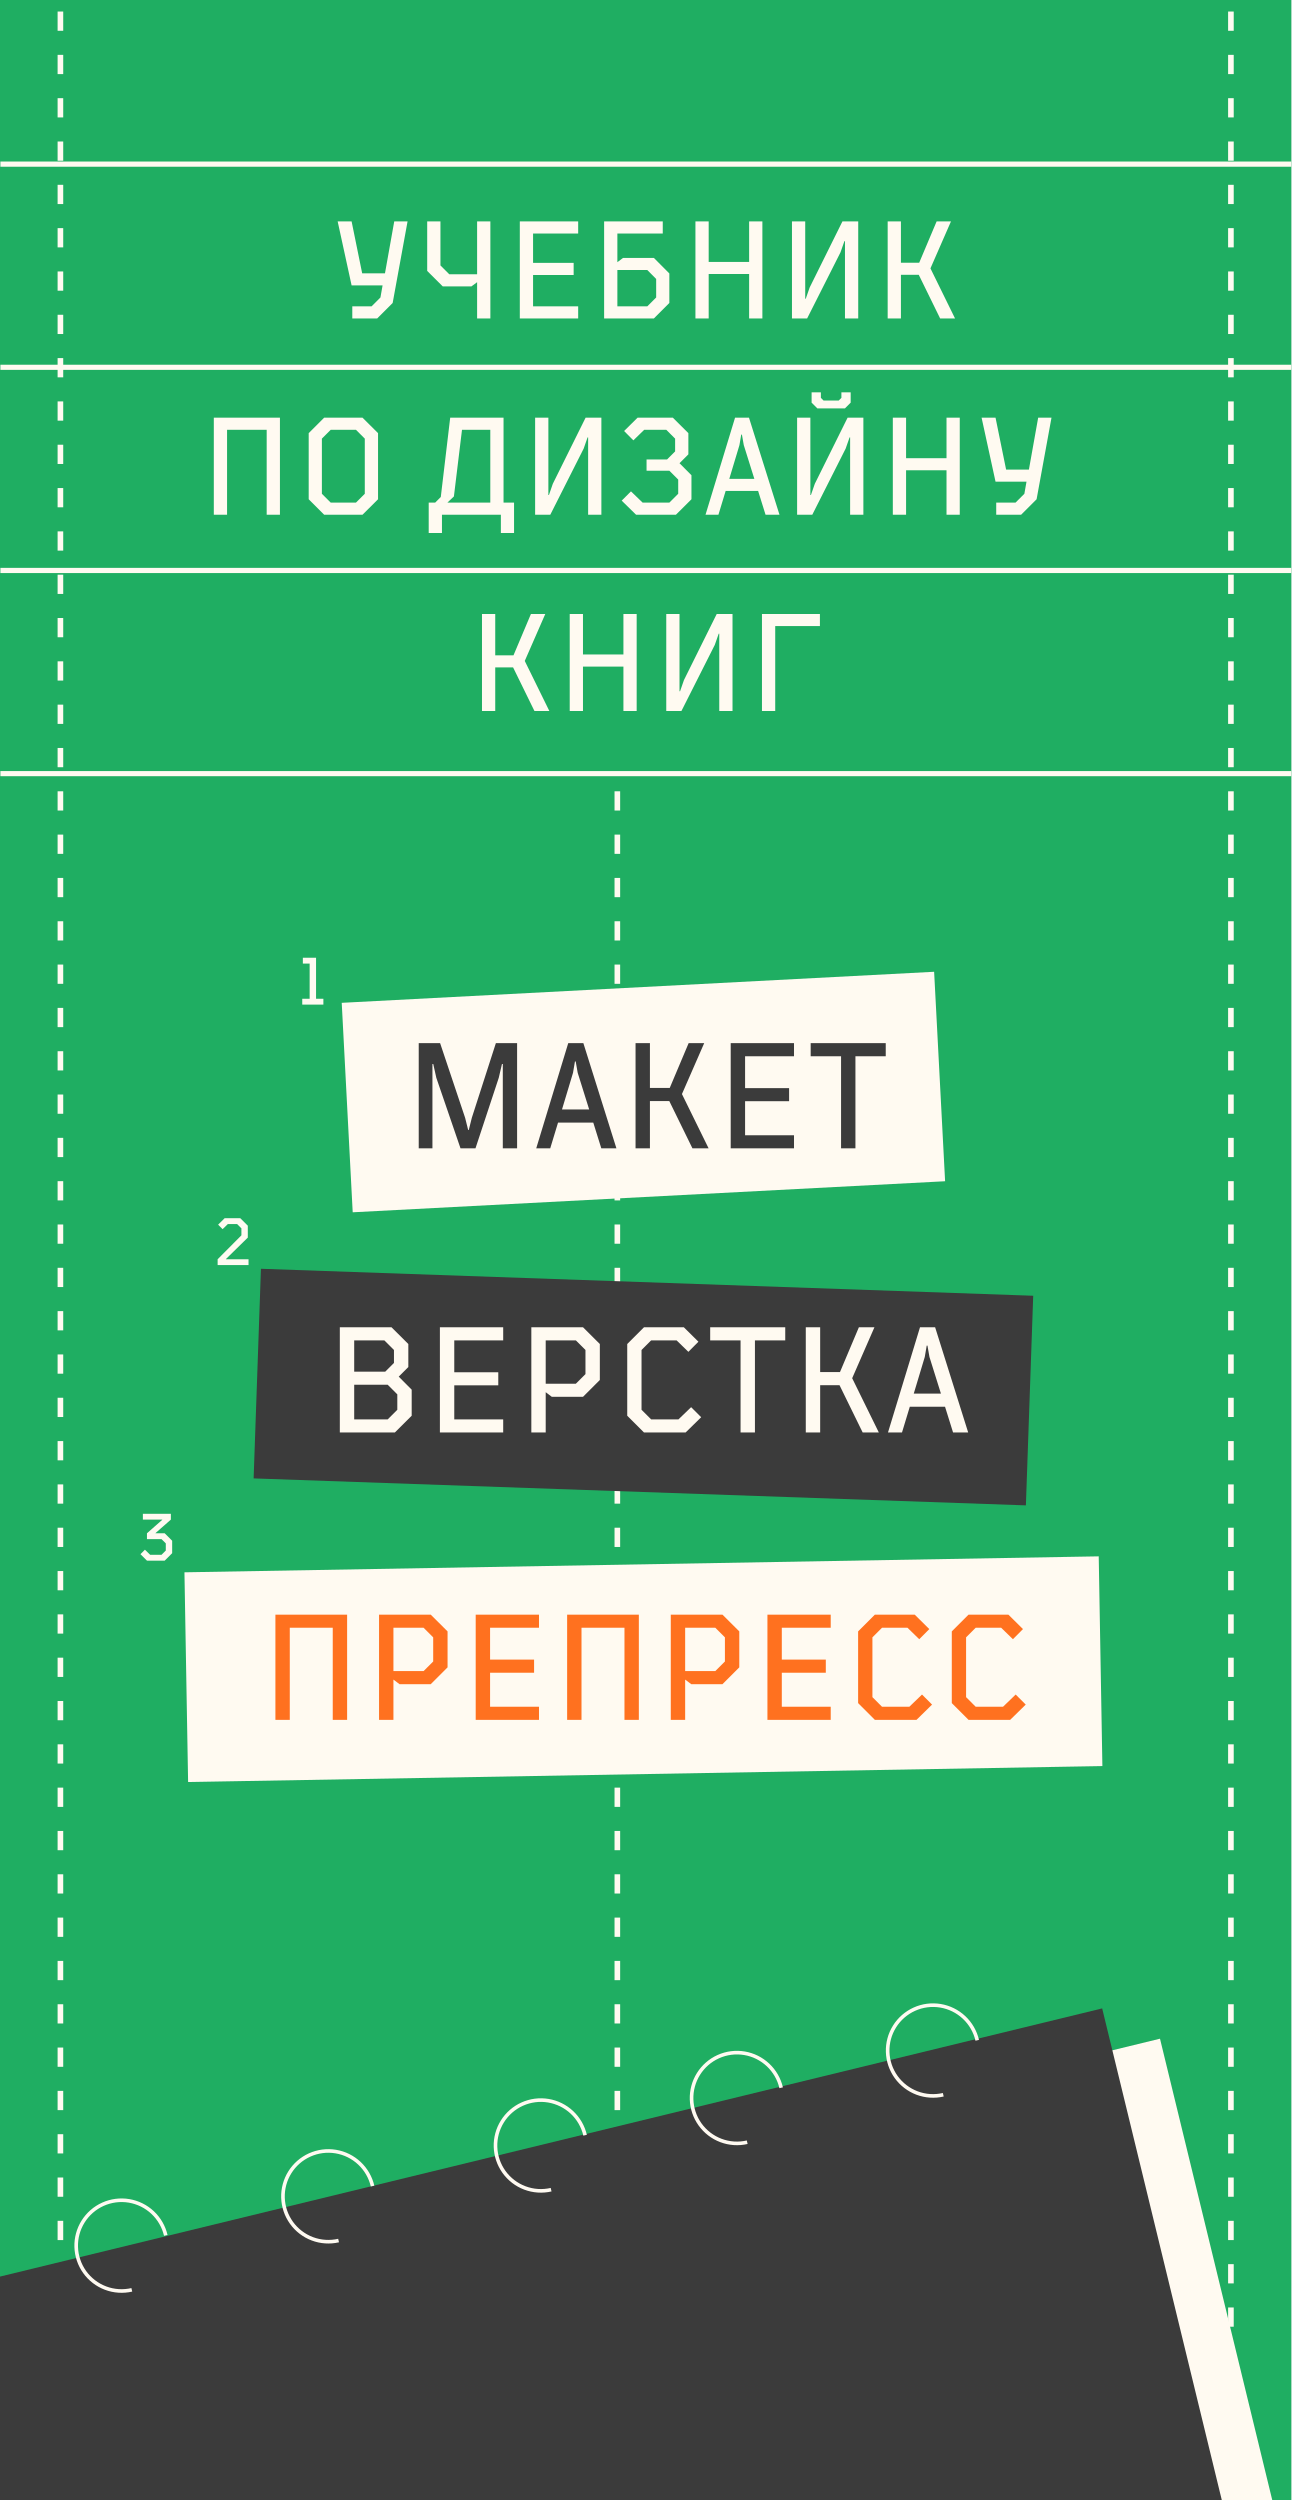
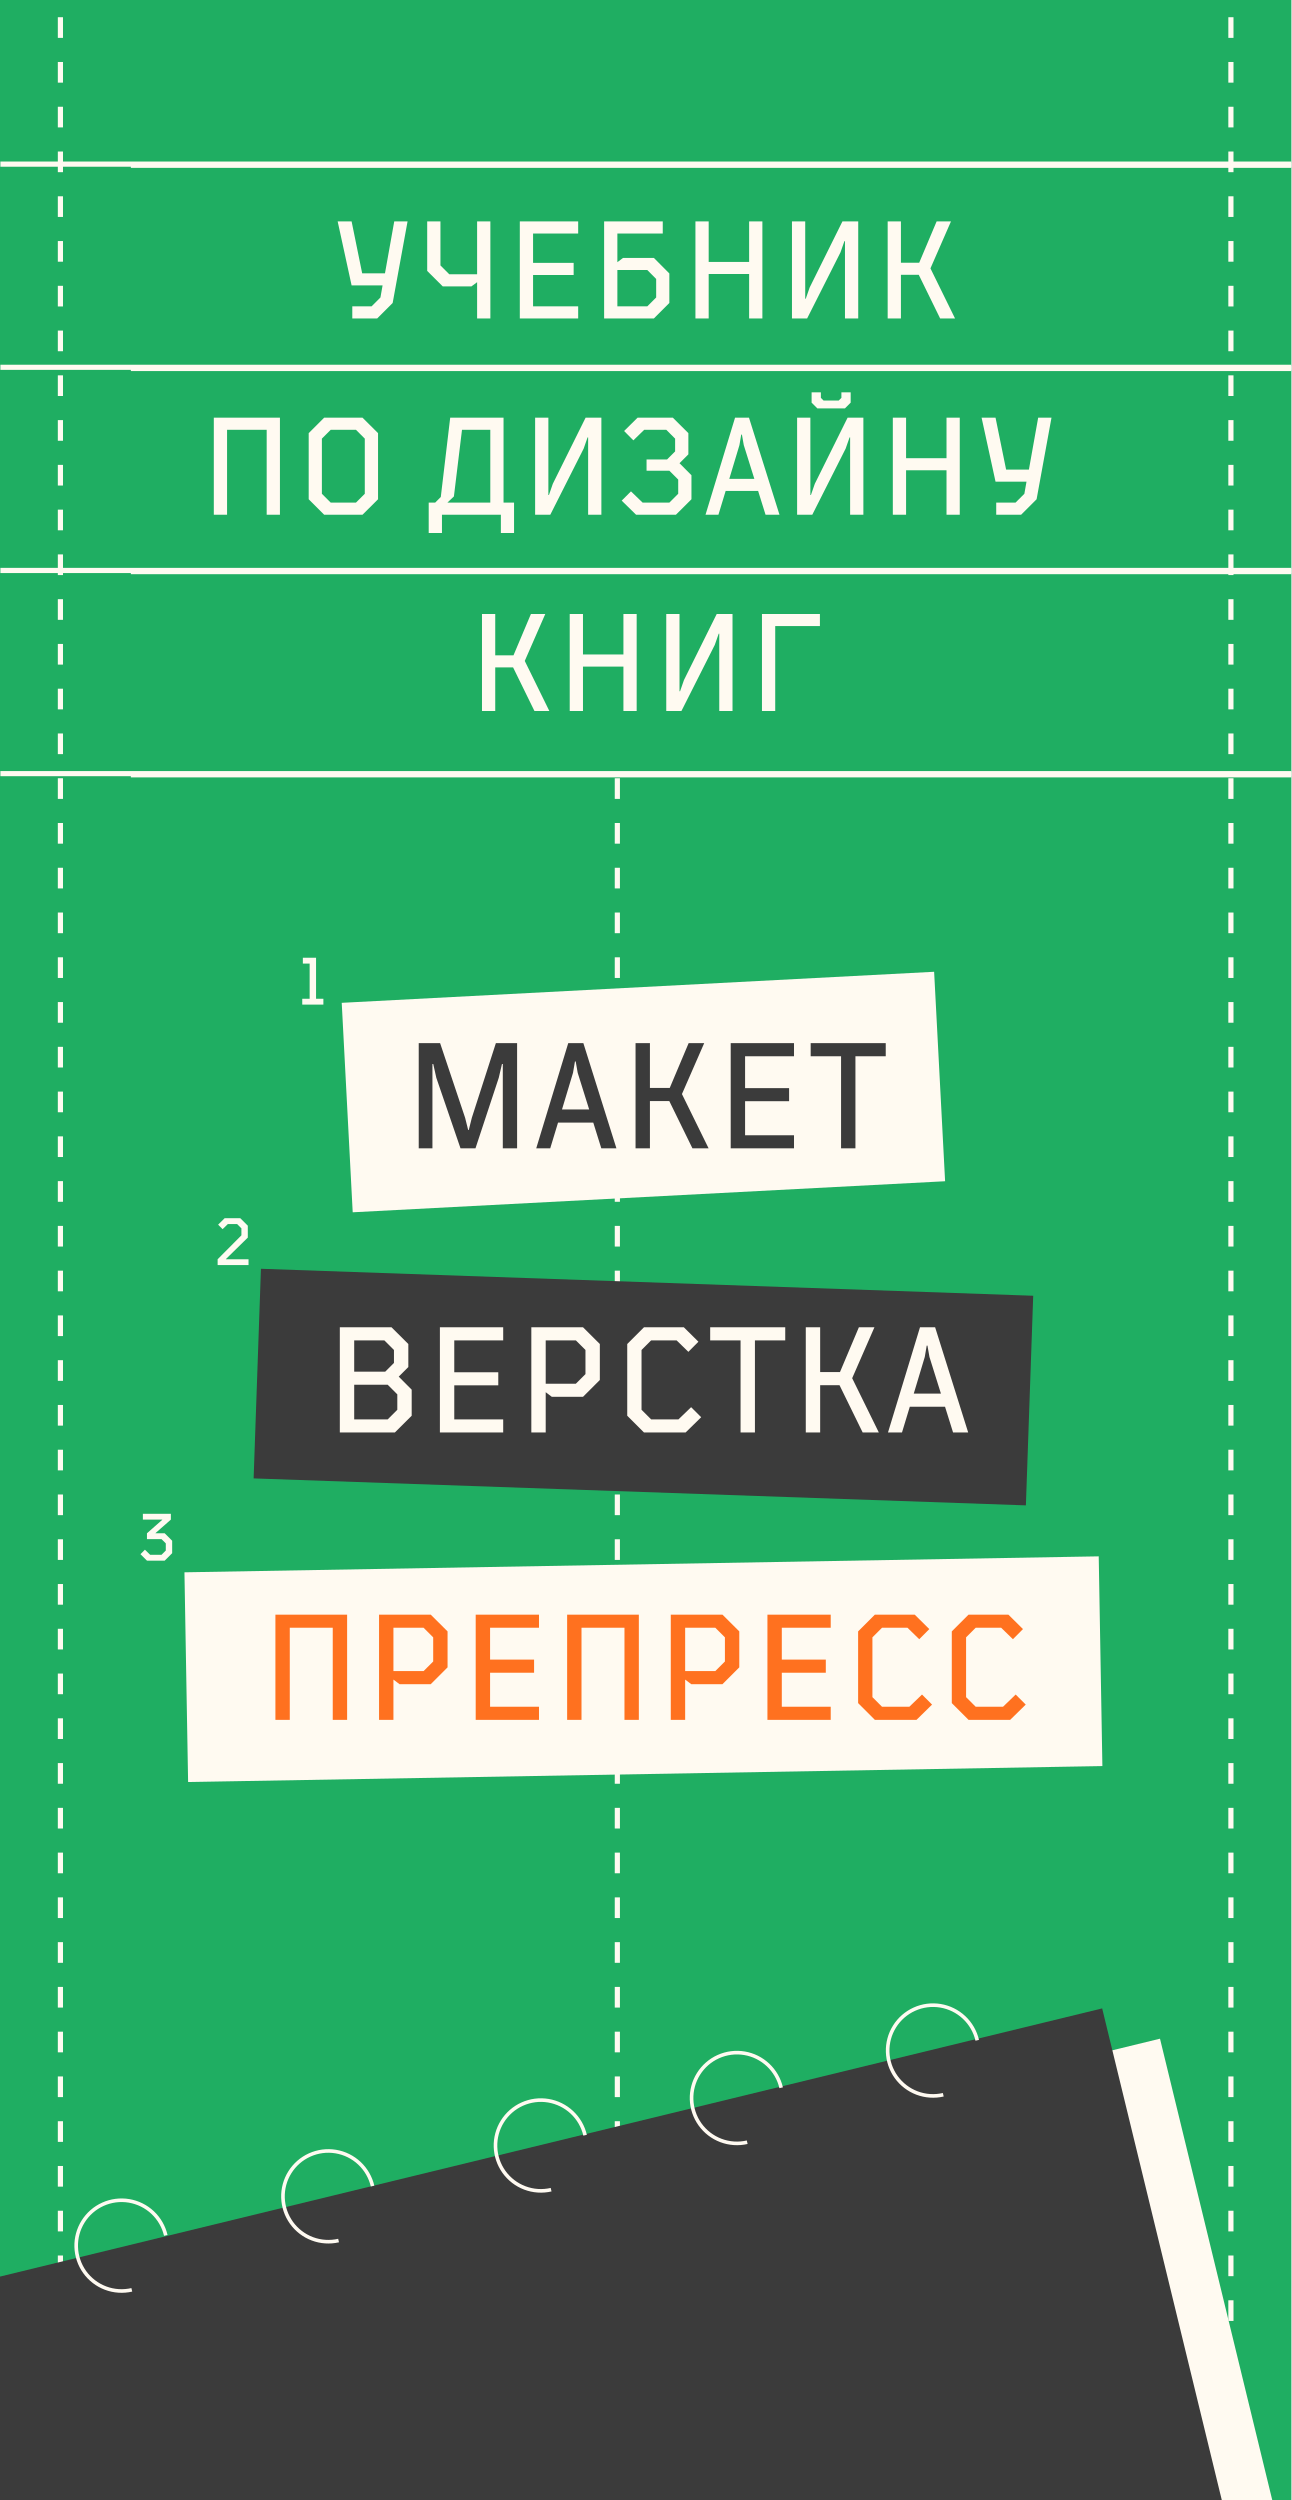
<svg xmlns="http://www.w3.org/2000/svg" width="375" height="726" viewBox="0 0 375 726" fill="none">
  <g clip-path="url(#clip0_1212_19171)">
    <rect width="375" height="726" fill="#1FAE62" />
    <path d="M0.115 47.664H375" stroke="#FFFAF1" stroke-width="1.501" />
    <path d="M0.115 106.664H375" stroke="#FFFAF1" stroke-width="1.501" />
    <path d="M0.115 165.664H375" stroke="#FFFAF1" stroke-width="1.501" />
    <path d="M0.115 224.664H375" stroke="#FFFAF1" stroke-width="1.501" />
+     <path d="M38 48H412.885" stroke="#FFFAF1" stroke-width="1.501" />
+     <path d="M38 107H412.885" stroke="#FFFAF1" stroke-width="1.501" />
+     <path d="M38 166H412.885" stroke="#FFFAF1" stroke-width="1.501" />
+     <path d="M38 225H412.885" stroke="#FFFAF1" stroke-width="1.501" />
    <path d="M111.098 82.882H102.106L98.058 64.299H102.106L105.176 79.373H111.796L114.488 64.299H118.356L114.029 87.986L109.543 92.473H102.305V88.963H107.908L110.48 86.391L111.098 82.882ZM136.918 83.161H128.563L124.057 78.675V64.299H127.905V77.08L130.477 79.652H138.553V64.299H142.401V92.473H138.553V81.945L136.918 83.161ZM166.586 79.851H154.802V88.963H167.901V92.473H150.953V64.299H167.901V67.808H154.802V76.342H166.586V79.851ZM180.92 74.906H189.893L194.379 79.413V87.986L189.893 92.473H175.437V64.299H192.465V67.808H179.285V76.143L180.92 74.906ZM179.285 78.416V88.963H187.979L190.551 86.391V81.008L187.979 78.416H179.285ZM221.395 92.473H217.547V79.572H205.802V92.473H201.954V64.299H205.802V76.063H217.547V64.299H221.395V92.473ZM244.642 64.299H249.228V92.473H245.38V70.021H245.22L244.084 73.271L234.393 92.473H229.987V64.299H233.835V86.75H233.995L235.131 83.48L244.642 64.299ZM271.997 64.299H276.164L270.202 77.937L277.341 92.473H273.014L266.813 79.811H261.629V92.473H257.78V64.299H261.629V76.302H266.932L271.997 64.299ZM81.293 149.473H77.444V124.808H65.939V149.473H62.091V121.299H81.293V149.473ZM109.784 125.785V144.986L105.278 149.473H94.132L89.645 144.986V125.785L94.132 121.299H105.278L109.784 125.785ZM96.046 124.808L93.474 127.38V143.391L96.046 145.963H103.364L105.936 143.391V127.38L103.364 124.808H96.046ZM130.737 121.299H146.229V145.963H149.28V154.776H145.452V149.473H128.344V154.776H124.496V145.963H126.37L128.005 144.328L130.737 121.299ZM142.381 124.808H134.166L131.813 144.169L129.919 145.963H142.381V124.808ZM170.055 121.299H174.641V149.473H170.793V127.021H170.633L169.497 130.271L159.806 149.473H155.4V121.299H159.248V143.75H159.407L160.544 140.48L170.055 121.299ZM180.541 145.385L183.233 142.693L186.623 145.963H194.379L196.951 143.391V139.264L194.379 136.692H187.759V133.422H193.721L196.054 131.089V127.38L193.482 124.808H187.081L183.931 127.879L181.239 125.167L185.147 121.299H195.396L199.902 125.785V131.946L197.33 134.518L200.799 138.008V144.986L196.293 149.473H184.709L180.541 145.385ZM226.36 149.473H222.312L220.159 142.574H210.727L208.634 149.473H204.885L213.459 121.299H217.507L226.36 149.473ZM215.254 126.204L214.735 129.254L211.784 139.064H219.062L215.991 129.254L215.453 126.204H215.254ZM239.159 116.314H243.565L244.343 115.536V113.941H247.035V116.932L245.36 118.607H237.364L235.69 116.932V113.941H238.381V115.536L239.159 116.314ZM246.138 121.299H250.724V149.473H246.875V127.021H246.716L245.579 130.271L235.889 149.473H231.482V121.299H235.331V143.75H235.49L236.627 140.48L246.138 121.299ZM278.716 149.473H274.868V136.572H263.124V149.473H259.276V121.299H263.124V133.063H274.868V121.299H278.716V149.473ZM298.096 139.882H289.103L285.055 121.299H289.103L292.174 136.373H298.793L301.485 121.299H305.353L301.027 144.986L296.54 149.473H289.302V145.963H294.905L297.477 143.391L298.096 139.882ZM154.184 178.299H158.351L152.39 191.937L159.528 206.473H155.201L149 193.811H143.816V206.473H139.968V178.299H143.816V190.302H149.12L154.184 178.299ZM184.889 206.473H181.041V193.572H169.296V206.473H165.448V178.299H169.296V190.063H181.041V178.299H184.889V206.473ZM208.136 178.299H212.722V206.473H208.874V184.021H208.714L207.578 187.271L197.887 206.473H193.481V178.299H197.329V200.75H197.489L198.625 197.48L208.136 178.299ZM221.274 178.299H238.103V181.808H225.123V206.473H221.274V178.299Z" fill="#FFFAF1" />
-     <path d="M17.543 726L17.543 -0" stroke="#FFFAF1" stroke-width="1.631" stroke-dasharray="5.59 6.99" />
-     <path d="M179.277 726L179.277 224.664" stroke="#FFFAF1" stroke-width="1.631" stroke-dasharray="5.59 6.99" />
-     <path d="M357.457 726L357.457 -0" stroke="#FFFAF1" stroke-width="1.631" stroke-dasharray="5.59 6.99" />
+     <path d="M17.543 726L17.543 -0" stroke="#FFFAF1" stroke-width="1.5" stroke-dasharray="6 7" />
+     <path d="M179.277 726L179.277 224.664" stroke="#FFFAF1" stroke-width="1.5" stroke-dasharray="6 7" />
+     <path d="M357.457 726L357.457 -0" stroke="#FFFAF1" stroke-width="1.5" stroke-dasharray="6 7" />
    <rect x="99.237" y="291.219" width="172.269" height="60.913" transform="rotate(-3 99.2368 291.219)" fill="#FFFAF1" />
    <path d="M138.077 333.479H133.731L126.703 312.979L125.816 308.979H125.578V333.479H121.599V302.924H127.806L135.071 324.613L135.958 328.159H136.131L137.017 324.613L144.002 302.924H150.165V333.479H146.013V308.979H145.775L144.845 312.979L138.077 333.479ZM179.009 333.479H174.62L172.284 325.997H162.056L159.786 333.479H155.72L165.019 302.924H169.408L179.009 333.479ZM166.965 308.243L166.403 311.552L163.202 322.191H171.095L167.765 311.552L167.181 308.243H166.965ZM199.983 302.924H204.502L198.037 317.715L205.778 333.479H201.086L194.361 319.747H188.738V333.479H184.565V302.924H188.738V315.942H194.49L199.983 302.924ZM229.152 319.791H216.372V329.673H230.579V333.479H212.199V302.924H230.579V306.73H216.372V315.985H229.152V319.791ZM257.218 302.924V306.73H248.417V333.479H244.244V306.73H235.421V302.924H257.218Z" fill="#3B3B3B" />
-     <path d="M89.921 279.823H87.947V278.127H91.78V290.042H93.909V291.737H87.773V290.042H89.921V279.823Z" fill="#FFFAF1" />
-     <rect x="75.777" y="368.453" width="224.403" height="60.913" transform="rotate(2 75.7771 368.453)" fill="#3B3B3B" />
-     <path d="M118.58 390.304V396.986L115.791 399.776L119.553 403.56V411.128L114.666 415.994H98.686V385.439H113.693L118.58 390.304ZM102.86 402.133V412.188H112.59L115.38 409.398V404.922L112.59 402.133H102.86ZM114.407 392.034L111.617 389.245H102.86V398.327H111.877L114.407 395.797V392.034ZM144.7 402.306H131.92V412.188H146.127V415.994H127.747V385.439H146.127V389.245H131.92V398.5H144.7V402.306ZM158.473 404.295V415.994H154.3V385.439H169.307L174.194 390.304V400.749L169.307 405.636H160.246L158.473 404.295ZM170.02 392.034L167.231 389.245H158.473V401.83H167.231L170.02 399.04V392.034ZM189.091 389.245L186.301 392.034V409.398L189.091 412.188H197.027L200.703 408.642L203.622 411.561L199.103 415.994H187.015L182.149 411.128V390.304L187.015 385.439H198.584L202.822 389.634L199.903 392.575L196.486 389.245H189.091ZM228.034 385.439V389.245H219.233V415.994H215.059V389.245H206.237V385.439H228.034ZM249.418 385.439H253.937L247.472 400.23L255.213 415.994H250.521L243.796 402.262H238.174V415.994H234V385.439H238.174V398.457H243.926L249.418 385.439ZM281.16 415.994H276.771L274.435 408.512H264.207L261.937 415.994H257.871L267.17 385.439H271.559L281.16 415.994ZM269.116 390.759L268.553 394.067L265.353 404.706H273.246L269.916 394.067L269.332 390.759H269.116Z" fill="#FFFAF1" />
+     <path d="M89.921 279.823H87.947V278.127H91.781V290.042H93.909V291.737H87.774V290.042H89.921V279.823Z" fill="#FFFAF1" />
+     <rect x="75.777" y="368.453" width="224.403" height="60.913" transform="rotate(2 75.7769 368.453)" fill="#3B3B3B" />
+     <path d="M118.58 390.304V396.986L115.79 399.776L119.553 403.56V411.128L114.666 415.994H98.686V385.439H113.693L118.58 390.304ZM102.859 402.133V412.188H112.59L115.379 409.398V404.922L112.59 402.133H102.859ZM114.406 392.034L111.617 389.245H102.859V398.327H111.876L114.406 395.797V392.034ZM144.7 402.306H131.92V412.188H146.127V415.994H127.747V385.439H146.127V389.245H131.92V398.5H144.7V402.306ZM158.472 404.295V415.994H154.299V385.439H169.306L174.193 390.304V400.749L169.306 405.636H160.246L158.472 404.295ZM170.02 392.034L167.23 389.245H158.472V401.83H167.23L170.02 399.04V392.034ZM189.09 389.245L186.301 392.034V409.398L189.09 412.188H197.026L200.702 408.642L203.621 411.561L199.102 415.994H187.014L182.149 411.128V390.304L187.014 385.439H198.583L202.821 389.634L199.902 392.575L196.486 389.245H189.09ZM228.033 385.439V389.245H219.232V415.994H215.059V389.245H206.236V385.439H228.033ZM249.418 385.439H253.937L247.471 400.23L255.213 415.994H250.52L243.795 402.262H238.173V415.994H234V385.439H238.173V398.457H243.925L249.418 385.439ZM281.16 415.994H276.77L274.435 408.512H264.207L261.936 415.994H257.871L267.169 385.439H271.559L281.16 415.994ZM269.115 390.759L268.553 394.067L265.353 404.706H273.245L269.915 394.067L269.331 390.759H269.115Z" fill="#FFFAF1" />
    <path d="M69.786 353.773L71.963 355.941V359.398L65.606 365.63V365.688H72.175V367.383H63.198V365.688L70.104 358.743V356.711L68.862 355.469H66.165L64.643 356.952L63.342 355.642L65.23 353.773H69.786Z" fill="#FFFAF1" />
    <rect x="53.563" y="456.598" width="265.547" height="60.913" transform="rotate(-1 53.5635 456.598)" fill="#FFFAF1" />
    <path d="M100.803 499.447H96.63V472.698H84.153V499.447H79.979V468.892H100.803V499.447ZM114.251 487.748V499.447H110.078V468.892H125.085L129.972 473.758V484.202L125.085 489.089H116.025L114.251 487.748ZM125.799 475.487L123.009 472.698H114.251V485.283H123.009L125.799 482.494V475.487ZM155.097 485.759H142.318V495.641H156.524V499.447H138.144V468.892H156.524V472.698H142.318V481.953H155.097V485.759ZM185.52 499.447H181.347V472.698H168.87V499.447H164.697V468.892H185.52V499.447ZM198.969 487.748V499.447H194.795V468.892H209.802L214.689 473.758V484.202L209.802 489.089H200.742L198.969 487.748ZM210.516 475.487L207.727 472.698H198.969V485.283H207.727L210.516 482.494V475.487ZM239.815 485.759H227.035V495.641H241.242V499.447H222.862V468.892H241.242V472.698H227.035V481.953H239.815V485.759ZM256.139 472.698L253.35 475.487V492.851L256.139 495.641H264.075L267.751 492.095L270.67 495.014L266.151 499.447H254.063L249.198 494.581V473.758L254.063 468.892H265.632L269.87 473.087L266.951 476.028L263.534 472.698H256.139ZM283.34 472.698L280.551 475.487V492.851L283.34 495.641H291.276L294.952 492.095L297.872 495.014L293.352 499.447H281.264L276.399 494.581V473.758L281.264 468.892H292.833L297.071 473.087L294.152 476.028L290.736 472.698H283.34Z" fill="#FF711F" />
    <path d="M47.829 445.265L49.996 447.432V451.044L47.829 453.211H42.676L40.788 451.333L42.088 450.032L43.61 451.516H46.904L48.147 450.273V448.202L46.904 446.96H42.676V445.265L47.116 441.354V441.296H41.491V439.601H49.62V441.296L45.161 445.207V445.265H47.829Z" fill="#FFFAF1" />
-     <path d="M336.862 592.038L388.978 806.226L53.892 887.758L1.777 673.569L336.862 592.038Z" fill="#FFFAF1" />
-     <path d="M320.069 583.24L372.184 797.429L21.693 882.709L-30.423 668.521L320.069 583.24Z" fill="#3B3B3B" />
-     <path d="M169.909 620.072C169.32 617.532 167.992 615.225 166.092 613.44C164.192 611.656 161.806 610.475 159.234 610.047C156.663 609.619 154.023 609.963 151.647 611.035C149.272 612.108 147.267 613.861 145.888 616.072C144.509 618.284 143.816 620.855 143.898 623.46C143.98 626.066 144.832 628.588 146.347 630.709C147.863 632.83 149.973 634.454 152.411 635.375C154.85 636.296 157.506 636.474 160.046 635.886" stroke="#FFFAF1" stroke-width="1.046" />
-     <path d="M108.189 634.841C107.601 632.301 106.272 629.994 104.372 628.209C102.472 626.425 100.086 625.244 97.514 624.816C94.943 624.388 92.303 624.732 89.927 625.804C87.552 626.877 85.547 628.63 84.168 630.842C82.789 633.053 82.096 635.624 82.178 638.229C82.26 640.835 83.112 643.357 84.627 645.478C86.143 647.599 88.253 649.223 90.691 650.144C93.13 651.065 95.786 651.243 98.326 650.655" stroke="#FFFAF1" stroke-width="1.046" />
-     <path d="M48.142 649.156C47.553 646.616 46.225 644.309 44.325 642.524C42.425 640.74 40.039 639.559 37.467 639.131C34.896 638.703 32.256 639.047 29.88 640.119C27.505 641.192 25.5 642.945 24.121 645.156C22.741 647.368 22.049 649.939 22.131 652.544C22.212 655.15 23.065 657.672 24.58 659.793C26.096 661.914 28.206 663.538 30.644 664.459C33.083 665.38 35.739 665.558 38.279 664.97" stroke="#FFFAF1" stroke-width="1.046" />
-     <path d="M226.848 606.288C226.26 603.749 224.931 601.441 223.031 599.656C221.131 597.872 218.745 596.691 216.174 596.263C213.603 595.835 210.962 596.179 208.587 597.252C206.211 598.324 204.207 600.077 202.827 602.289C201.448 604.5 200.755 607.071 200.837 609.677C200.919 612.282 201.771 614.805 203.287 616.925C204.802 619.046 206.912 620.67 209.351 621.591C211.789 622.513 214.446 622.69 216.985 622.102" stroke="#FFFAF1" stroke-width="1.046" />
-     <path d="M283.789 592.503C283.2 589.964 281.872 587.656 279.972 585.872C278.072 584.087 275.686 582.907 273.114 582.478C270.543 582.05 267.903 582.394 265.527 583.467C263.152 584.54 261.147 586.292 259.768 588.504C258.388 590.716 257.696 593.287 257.778 595.892C257.859 598.497 258.712 601.02 260.227 603.141C261.743 605.261 263.853 606.885 266.291 607.807C268.73 608.728 271.386 608.906 273.926 608.317" stroke="#FFFAF1" stroke-width="1.046" />
+     <path d="M336.862 592.036L388.977 806.225L53.892 887.757L1.777 673.568L336.862 592.036Z" fill="#FFFAF1" />
+     <path d="M320.068 583.239L372.184 797.428L21.693 882.708L-30.423 668.52L320.068 583.239Z" fill="#3B3B3B" />
+     <path d="M169.909 620.072C169.32 617.532 167.992 615.225 166.092 613.44C164.192 611.656 161.805 610.475 159.234 610.047C156.663 609.619 154.023 609.963 151.647 611.035C149.271 612.108 147.267 613.861 145.888 616.072C144.508 618.284 143.816 620.855 143.897 623.46C143.979 626.066 144.832 628.588 146.347 630.709C147.863 632.83 149.973 634.454 152.411 635.375C154.849 636.296 157.506 636.474 160.045 635.886" stroke="#FFFAF1" stroke-width="1.046" />
+     <path d="M108.189 634.84C107.6 632.301 106.272 629.993 104.372 628.209C102.472 626.424 100.085 625.243 97.514 624.815C94.943 624.387 92.302 624.731 89.927 625.804C87.551 626.876 85.547 628.629 84.168 630.841C82.788 633.053 82.096 635.624 82.177 638.229C82.259 640.834 83.112 643.357 84.627 645.478C86.142 647.598 88.253 649.222 90.691 650.144C93.129 651.065 95.786 651.243 98.325 650.654" stroke="#FFFAF1" stroke-width="1.046" />
+     <path d="M48.142 649.156C47.553 646.616 46.225 644.309 44.325 642.524C42.425 640.74 40.038 639.559 37.467 639.131C34.896 638.703 32.256 639.047 29.88 640.119C27.504 641.192 25.5 642.945 24.121 645.156C22.741 647.368 22.049 649.939 22.13 652.544C22.212 655.15 23.065 657.672 24.58 659.793C26.096 661.914 28.206 663.538 30.644 664.459C33.082 665.38 35.739 665.558 38.278 664.97" stroke="#FFFAF1" stroke-width="1.046" />
+     <path d="M226.848 606.287C226.26 603.748 224.931 601.44 223.031 599.656C221.131 597.872 218.745 596.691 216.174 596.263C213.603 595.835 210.962 596.179 208.587 597.251C206.211 598.324 204.207 600.077 202.827 602.288C201.448 604.5 200.755 607.071 200.837 609.676C200.919 612.282 201.771 614.804 203.287 616.925C204.802 619.046 206.912 620.669 209.351 621.591C211.789 622.512 214.446 622.69 216.985 622.101" stroke="#FFFAF1" stroke-width="1.046" />
+     <path d="M283.789 592.503C283.2 589.964 281.872 587.656 279.972 585.872C278.072 584.087 275.685 582.907 273.114 582.478C270.543 582.05 267.903 582.394 265.527 583.467C263.151 584.54 261.147 586.292 259.768 588.504C258.388 590.716 257.696 593.287 257.777 595.892C257.859 598.497 258.712 601.02 260.227 603.141C261.742 605.261 263.853 606.885 266.291 607.807C268.729 608.728 271.386 608.906 273.925 608.317" stroke="#FFFAF1" stroke-width="1.046" />
  </g>
  <defs>
    <clipPath id="clip0_1212_19171">
      <rect width="375" height="726" fill="white" />
    </clipPath>
  </defs>
</svg>
